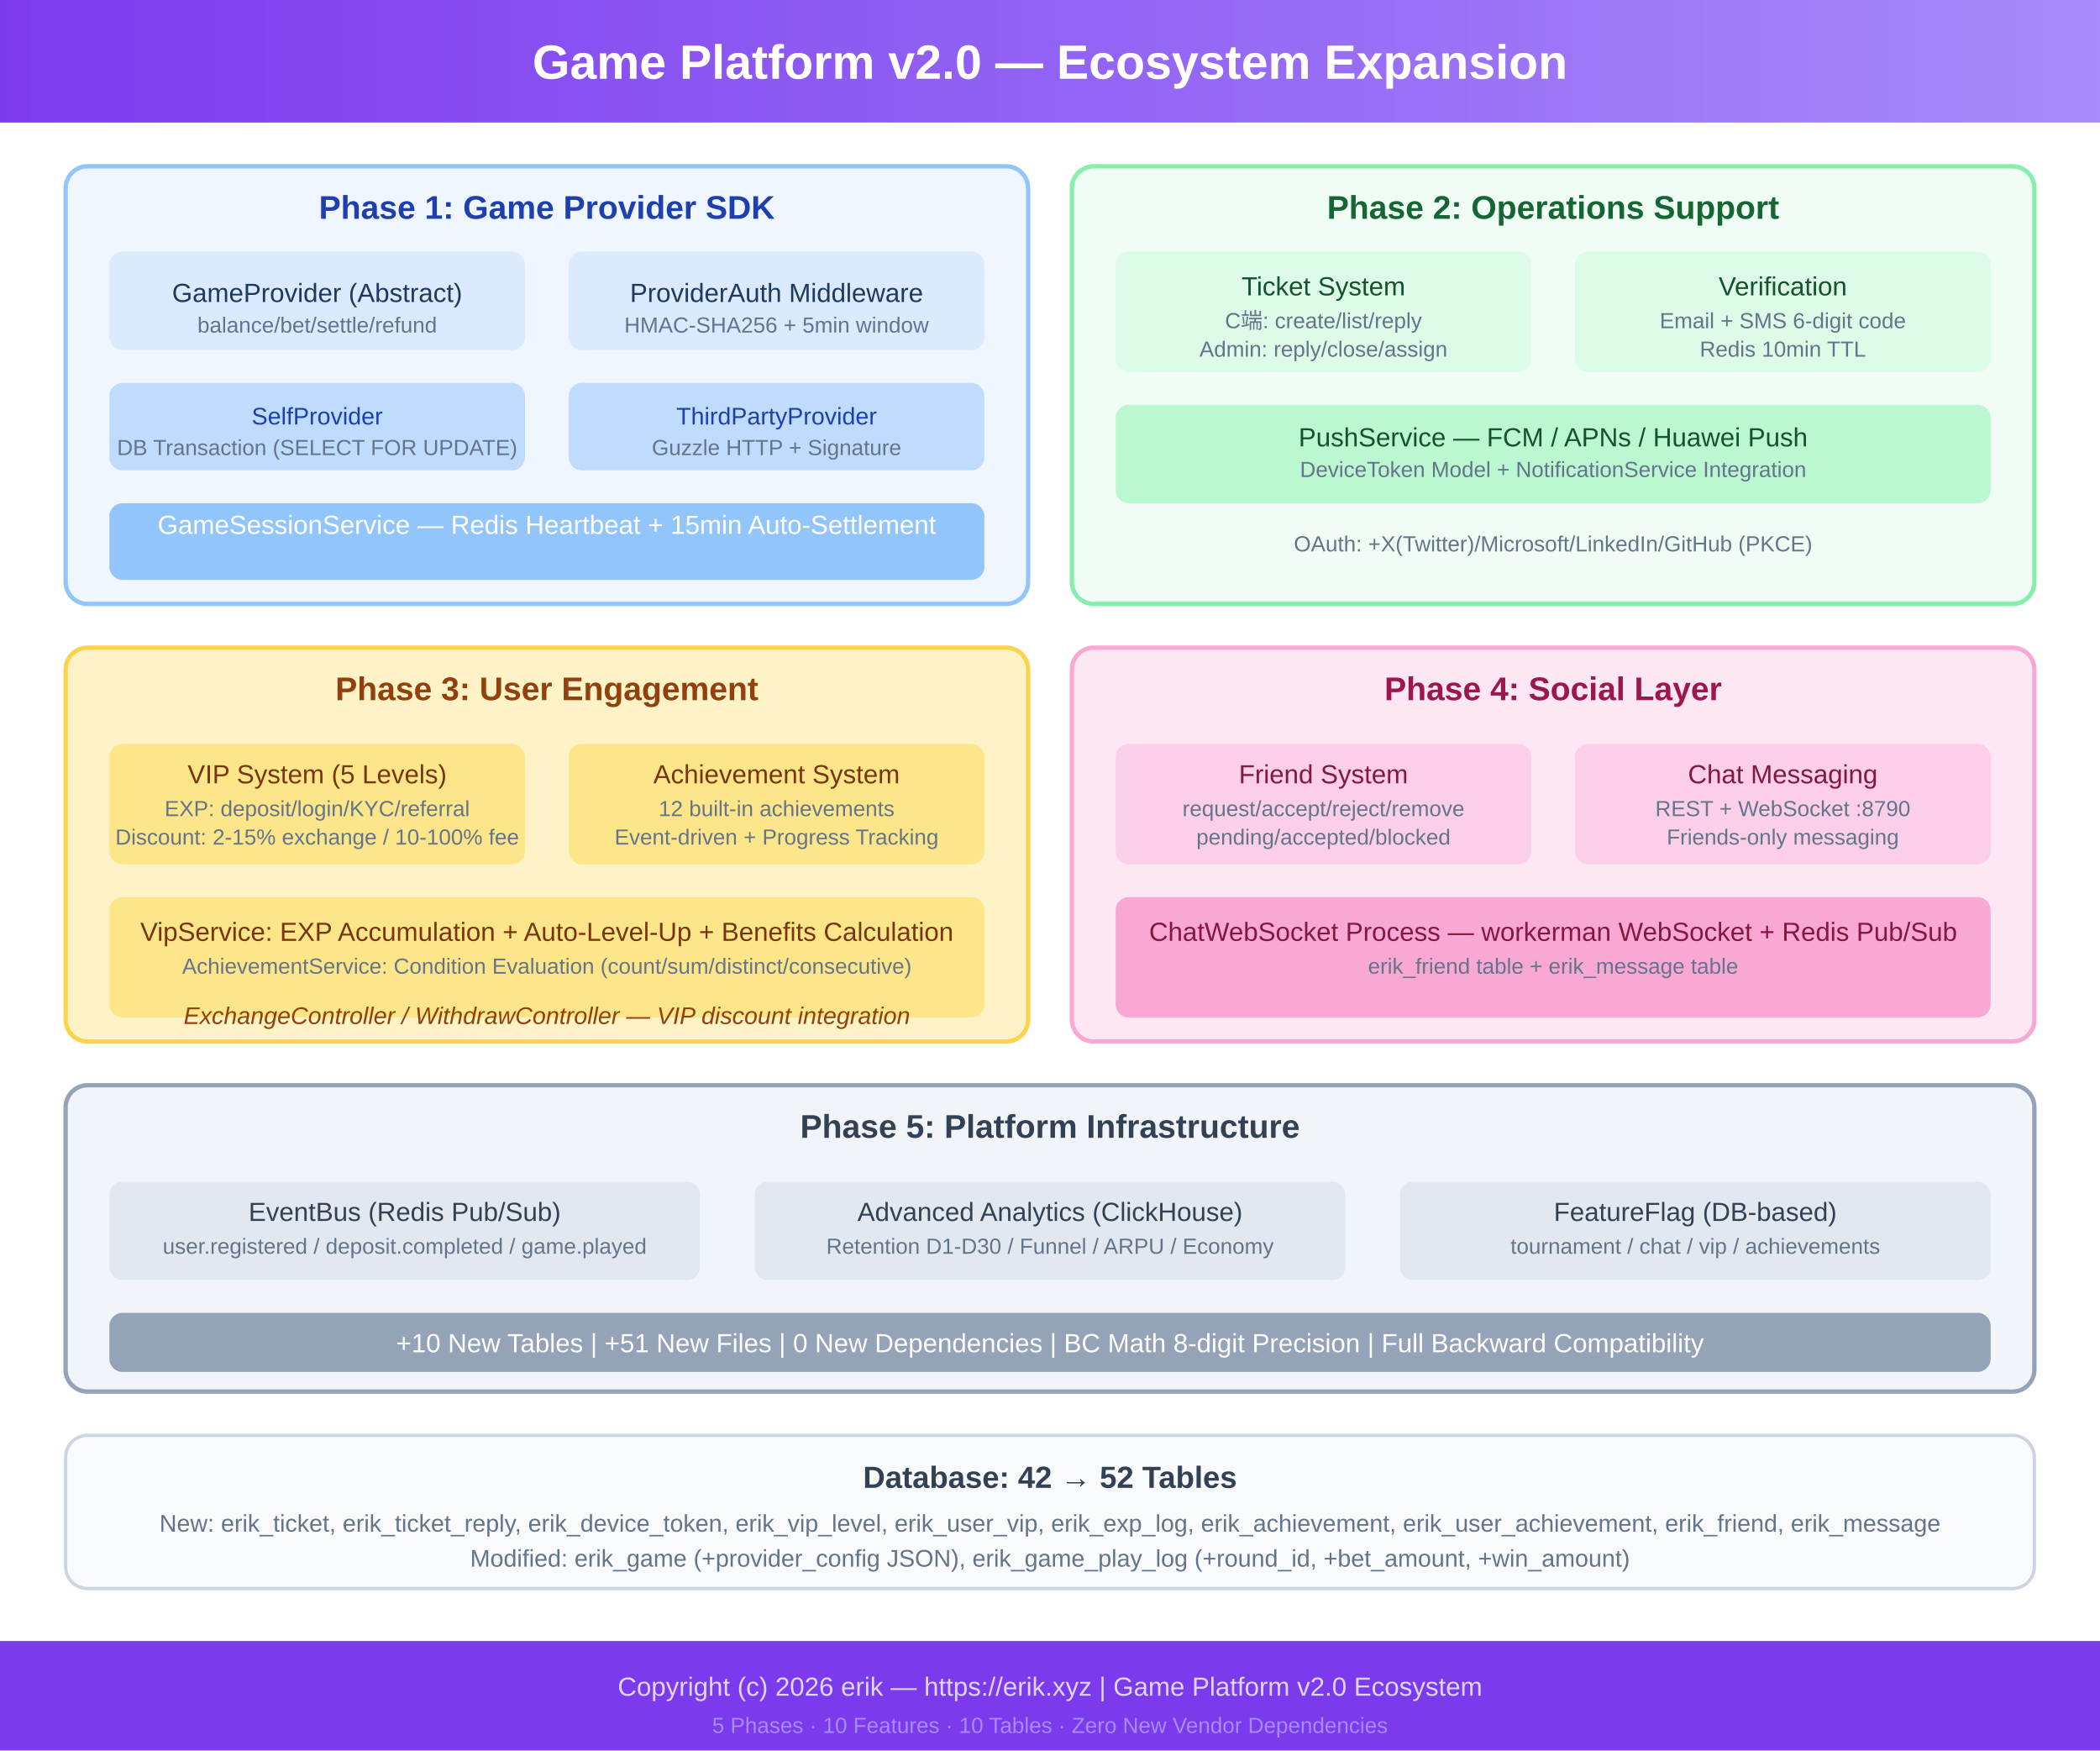
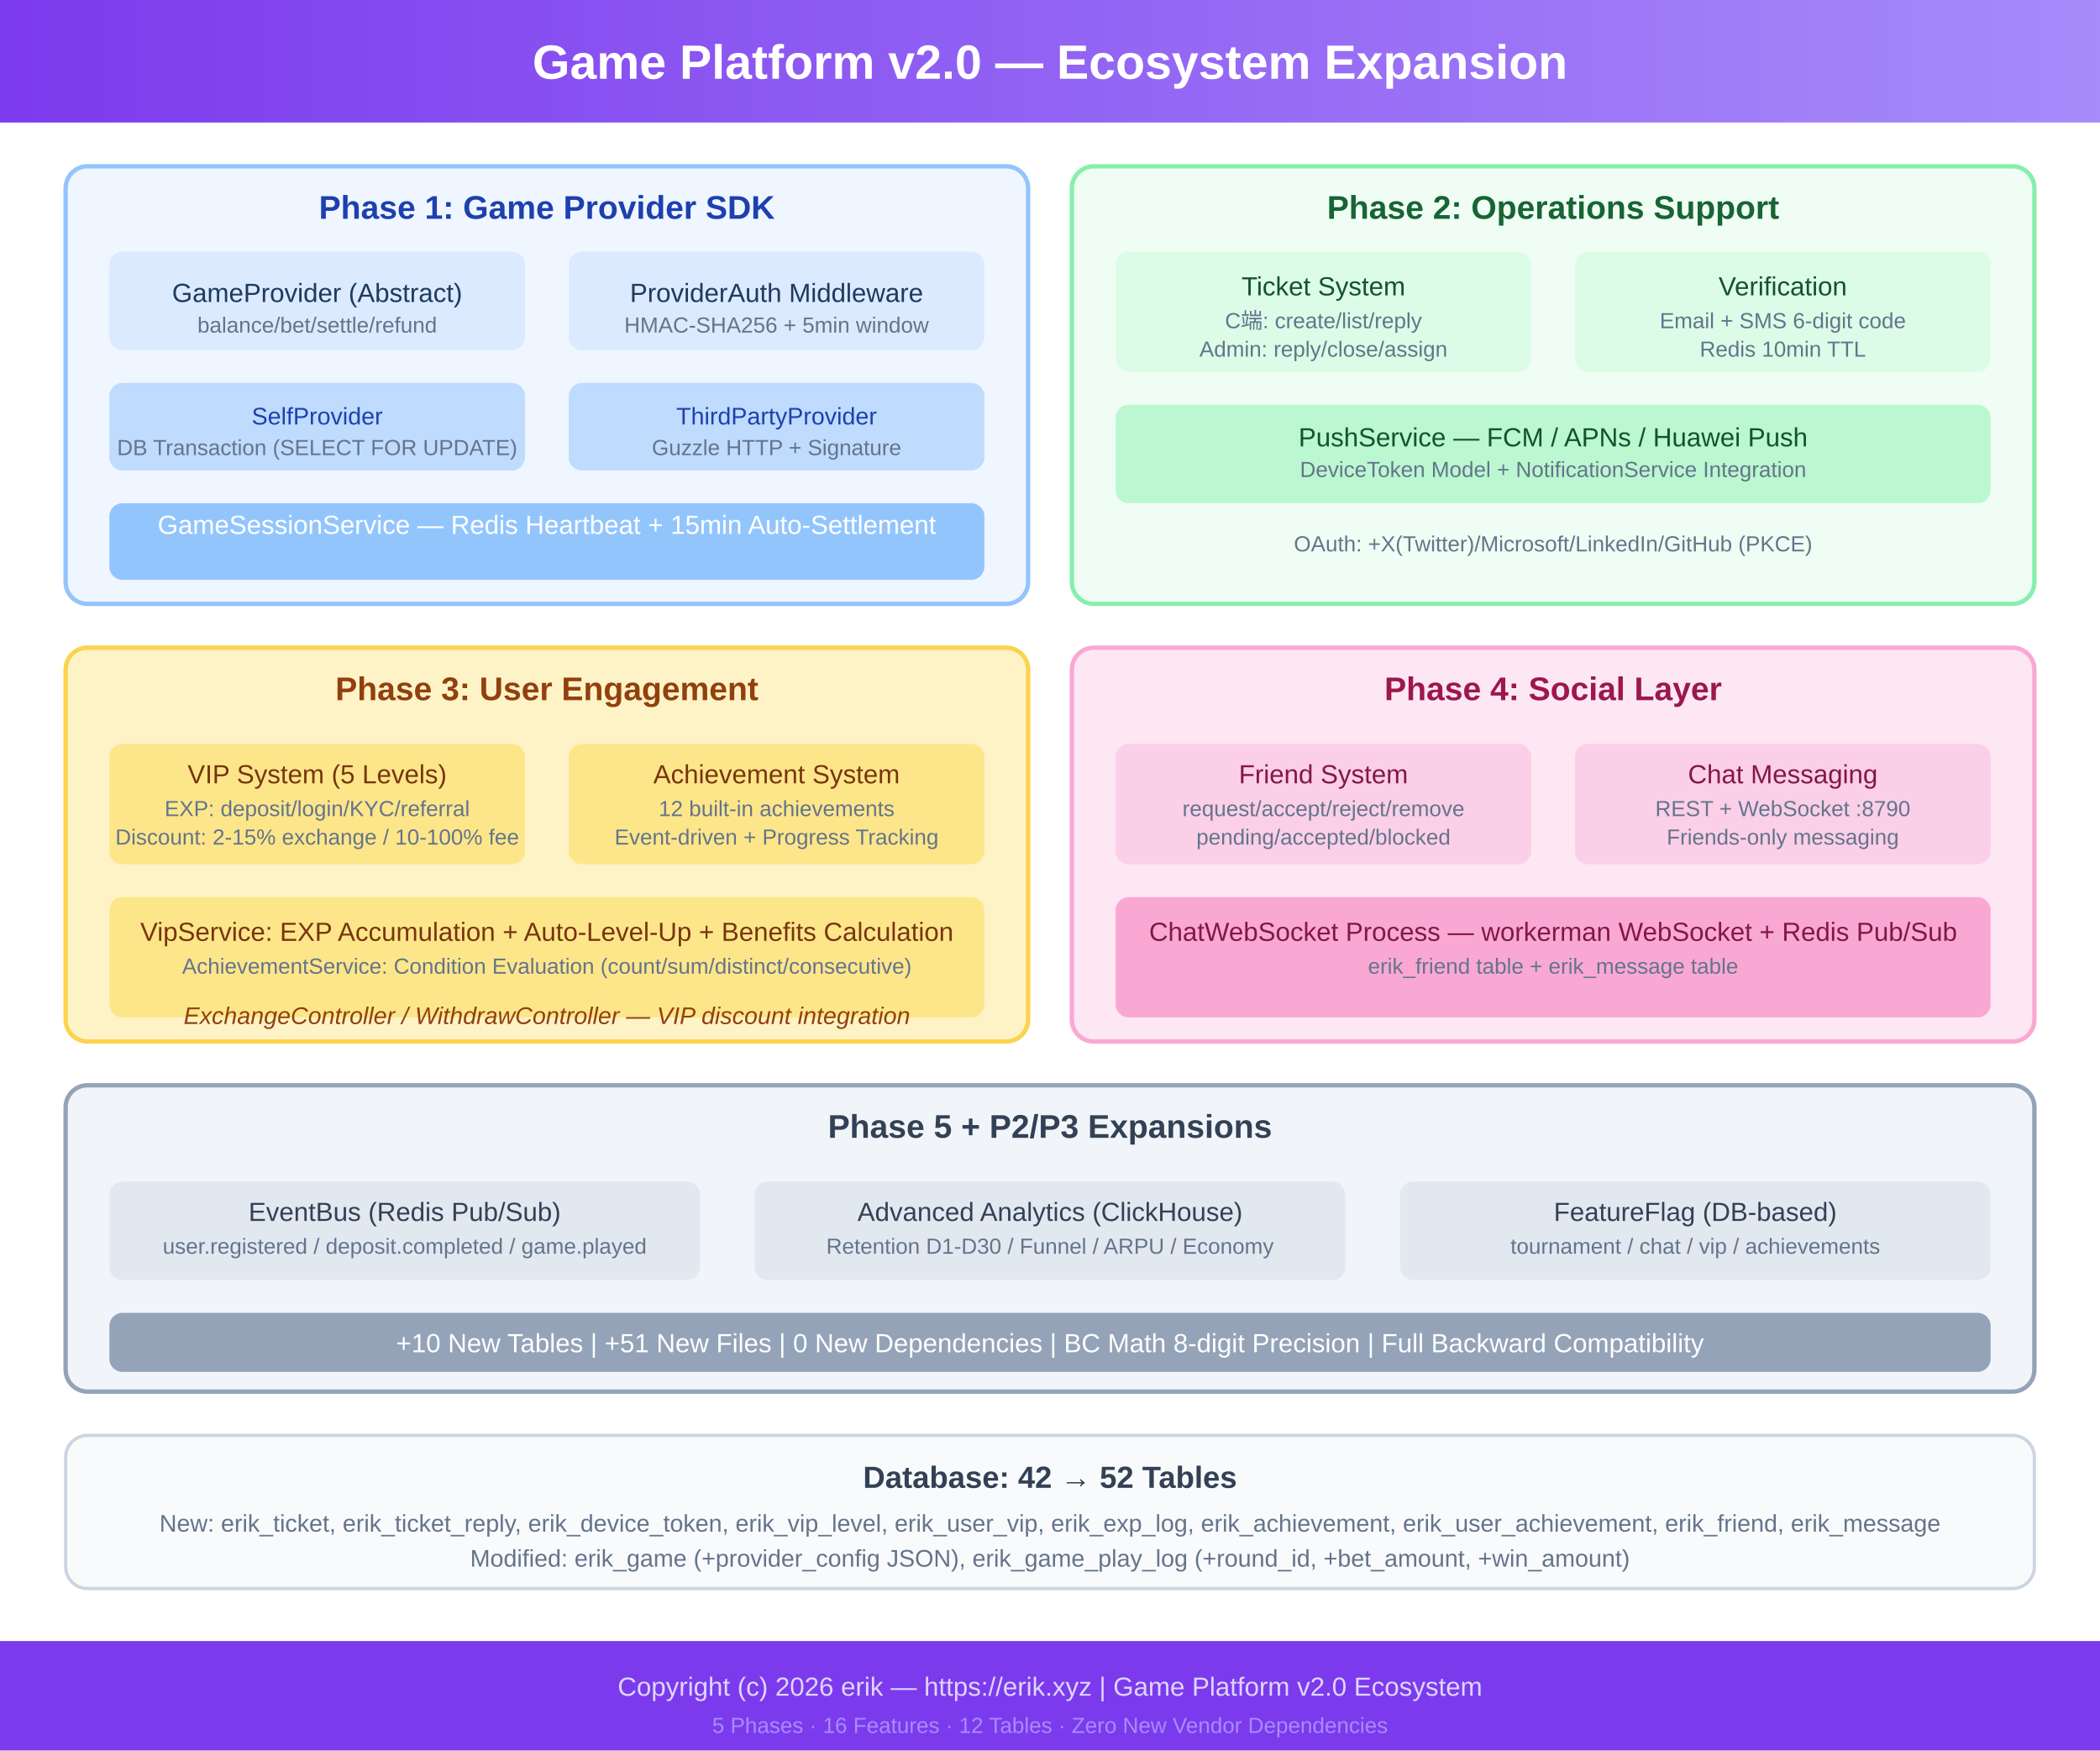
<svg xmlns="http://www.w3.org/2000/svg" viewBox="0 0 960 800" font-family="Arial, 'Noto Sans SC', sans-serif">
  <defs>
    <marker id="arrow" markerWidth="10" markerHeight="7" refX="10" refY="3.5" orient="auto">
      <polygon points="0 0, 10 3.5, 0 7" fill="#64748b" />
    </marker>
    <linearGradient id="hdr" x1="0" y1="0" x2="1" y2="0">
      <stop offset="0%" stop-color="#7c3aed" />
      <stop offset="100%" stop-color="#a78bfa" />
    </linearGradient>
    <linearGradient id="gradNew" x1="0" y1="0" x2="0" y2="1">
      <stop offset="0%" stop-color="#faf5ff" />
      <stop offset="100%" stop-color="#f3e8ff" />
    </linearGradient>
    <linearGradient id="gradProvider" x1="0" y1="0" x2="0" y2="1">
      <stop offset="0%" stop-color="#eff6ff" />
      <stop offset="100%" stop-color="#dbeafe" />
    </linearGradient>
  </defs>
  <rect width="960" height="800" fill="#ffffff" />
  <rect x="0" y="0" width="960" height="56" fill="url(#hdr)" />
  <text x="480" y="36" text-anchor="middle" fill="#fff" font-size="22" font-weight="bold">Game Platform v2.0 — Ecosystem Expansion</text>
  <rect x="30" y="76" width="440" height="200" rx="10" fill="#eff6ff" stroke="#93c5fd" stroke-width="2" />
  <text x="250" y="100" text-anchor="middle" fill="#1e40af" font-size="15" font-weight="bold">Phase 1: Game Provider SDK</text>
  <rect x="50" y="115" width="190" height="45" rx="6" fill="#dbeafe" />
  <text x="145" y="138" text-anchor="middle" fill="#1e3a5f" font-size="12">GameProvider (Abstract)</text>
  <text x="145" y="152" text-anchor="middle" fill="#64748b" font-size="10">balance/bet/settle/refund</text>
  <rect x="260" y="115" width="190" height="45" rx="6" fill="#dbeafe" />
  <text x="355" y="138" text-anchor="middle" fill="#1e3a5f" font-size="12">ProviderAuth Middleware</text>
  <text x="355" y="152" text-anchor="middle" fill="#64748b" font-size="10">HMAC-SHA256 + 5min window</text>
  <rect x="50" y="175" width="190" height="40" rx="6" fill="#bfdbfe" />
  <text x="145" y="194" text-anchor="middle" fill="#1e40af" font-size="11">SelfProvider</text>
  <text x="145" y="208" text-anchor="middle" fill="#64748b" font-size="10">DB Transaction (SELECT FOR UPDATE)</text>
  <rect x="260" y="175" width="190" height="40" rx="6" fill="#bfdbfe" />
  <text x="355" y="194" text-anchor="middle" fill="#1e40af" font-size="11">ThirdPartyProvider</text>
  <text x="355" y="208" text-anchor="middle" fill="#64748b" font-size="10">Guzzle HTTP + Signature</text>
  <rect x="50" y="230" width="400" height="35" rx="6" fill="#93c5fd" />
  <text x="250" y="244" text-anchor="middle" fill="#fff" font-size="12">GameSessionService — Redis Heartbeat + 15min Auto-Settlement</text>
  <rect x="490" y="76" width="440" height="200" rx="10" fill="#f0fdf4" stroke="#86efac" stroke-width="2" />
  <text x="710" y="100" text-anchor="middle" fill="#166534" font-size="15" font-weight="bold">Phase 2: Operations Support</text>
  <rect x="510" y="115" width="190" height="55" rx="6" fill="#dcfce7" />
  <text x="605" y="135" text-anchor="middle" fill="#14532d" font-size="12">Ticket System</text>
  <text x="605" y="150" text-anchor="middle" fill="#64748b" font-size="10">C端: create/list/reply</text>
  <text x="605" y="163" text-anchor="middle" fill="#64748b" font-size="10">Admin: reply/close/assign</text>
  <rect x="720" y="115" width="190" height="55" rx="6" fill="#dcfce7" />
  <text x="815" y="135" text-anchor="middle" fill="#14532d" font-size="12">Verification</text>
  <text x="815" y="150" text-anchor="middle" fill="#64748b" font-size="10">Email + SMS 6-digit code</text>
  <text x="815" y="163" text-anchor="middle" fill="#64748b" font-size="10">Redis 10min TTL</text>
  <rect x="510" y="185" width="400" height="45" rx="6" fill="#bbf7d0" />
  <text x="710" y="204" text-anchor="middle" fill="#14532d" font-size="12">PushService — FCM / APNs / Huawei Push</text>
  <text x="710" y="252" text-anchor="middle" fill="#64748b" font-size="10">OAuth: +X(Twitter)/Microsoft/LinkedIn/GitHub (PKCE)</text>
  <text x="710" y="218" text-anchor="middle" fill="#64748b" font-size="10">DeviceToken Model + NotificationService Integration</text>
  <rect x="30" y="296" width="440" height="180" rx="10" fill="#fef3c7" stroke="#fcd34d" stroke-width="2" />
  <text x="250" y="320" text-anchor="middle" fill="#92400e" font-size="15" font-weight="bold">Phase 3: User Engagement</text>
  <rect x="50" y="340" width="190" height="55" rx="6" fill="#fde68a" />
  <text x="145" y="358" text-anchor="middle" fill="#78350f" font-size="12">VIP System (5 Levels)</text>
  <text x="145" y="373" text-anchor="middle" fill="#64748b" font-size="10">EXP: deposit/login/KYC/referral</text>
  <text x="145" y="386" text-anchor="middle" fill="#64748b" font-size="10">Discount: 2-15% exchange / 10-100% fee</text>
  <rect x="260" y="340" width="190" height="55" rx="6" fill="#fde68a" />
  <text x="355" y="358" text-anchor="middle" fill="#78350f" font-size="12">Achievement System</text>
  <text x="355" y="373" text-anchor="middle" fill="#64748b" font-size="10">12 built-in achievements</text>
  <text x="355" y="386" text-anchor="middle" fill="#64748b" font-size="10">Event-driven + Progress Tracking</text>
  <rect x="50" y="410" width="400" height="55" rx="6" fill="#fde68a" />
  <text x="250" y="430" text-anchor="middle" fill="#78350f" font-size="12">VipService: EXP Accumulation + Auto-Level-Up + Benefits Calculation</text>
  <text x="250" y="445" text-anchor="middle" fill="#64748b" font-size="10">AchievementService: Condition Evaluation (count/sum/distinct/consecutive)</text>
  <text x="250" y="468" text-anchor="middle" fill="#92400e" font-size="11" font-style="italic">ExchangeController / WithdrawController — VIP discount integration</text>
  <rect x="490" y="296" width="440" height="180" rx="10" fill="#fce7f3" stroke="#f9a8d4" stroke-width="2" />
  <text x="710" y="320" text-anchor="middle" fill="#9d174d" font-size="15" font-weight="bold">Phase 4: Social Layer</text>
  <rect x="510" y="340" width="190" height="55" rx="6" fill="#fbcfe8" />
  <text x="605" y="358" text-anchor="middle" fill="#831843" font-size="12">Friend System</text>
  <text x="605" y="373" text-anchor="middle" fill="#64748b" font-size="10">request/accept/reject/remove</text>
  <text x="605" y="386" text-anchor="middle" fill="#64748b" font-size="10">pending/accepted/blocked</text>
  <rect x="720" y="340" width="190" height="55" rx="6" fill="#fbcfe8" />
  <text x="815" y="358" text-anchor="middle" fill="#831843" font-size="12">Chat Messaging</text>
  <text x="815" y="373" text-anchor="middle" fill="#64748b" font-size="10">REST + WebSocket :8790</text>
  <text x="815" y="386" text-anchor="middle" fill="#64748b" font-size="10">Friends-only messaging</text>
  <rect x="510" y="410" width="400" height="55" rx="6" fill="#f9a8d4" />
  <text x="710" y="430" text-anchor="middle" fill="#831843" font-size="12">ChatWebSocket Process — workerman WebSocket + Redis Pub/Sub</text>
  <text x="710" y="445" text-anchor="middle" fill="#64748b" font-size="10">erik_friend table + erik_message table</text>
  <rect x="30" y="496" width="900" height="140" rx="10" fill="#f1f5f9" stroke="#94a3b8" stroke-width="2" />
-   <text x="480" y="520" text-anchor="middle" fill="#334155" font-size="15" font-weight="bold">Phase 5: Platform Infrastructure</text>
+   <text x="480" y="520" text-anchor="middle" fill="#334155" font-size="15" font-weight="bold">Phase 5 + P2/P3 Expansions</text>
  <rect x="50" y="540" width="270" height="45" rx="6" fill="#e2e8f0" />
  <text x="185" y="558" text-anchor="middle" fill="#334155" font-size="12">EventBus (Redis Pub/Sub)</text>
  <text x="185" y="573" text-anchor="middle" fill="#64748b" font-size="10">user.registered / deposit.completed / game.played</text>
  <rect x="345" y="540" width="270" height="45" rx="6" fill="#e2e8f0" />
  <text x="480" y="558" text-anchor="middle" fill="#334155" font-size="12">Advanced Analytics (ClickHouse)</text>
  <text x="480" y="573" text-anchor="middle" fill="#64748b" font-size="10">Retention D1-D30 / Funnel / ARPU / Economy</text>
  <rect x="640" y="540" width="270" height="45" rx="6" fill="#e2e8f0" />
  <text x="775" y="558" text-anchor="middle" fill="#334155" font-size="12">FeatureFlag (DB-based)</text>
  <text x="775" y="573" text-anchor="middle" fill="#64748b" font-size="10">tournament / chat / vip / achievements</text>
  <rect x="50" y="600" width="860" height="27" rx="6" fill="#94a3b8" />
  <text x="480" y="618" text-anchor="middle" fill="#fff" font-size="12">+10 New Tables  |  +51 New Files  |  0 New Dependencies  |  BC Math 8-digit Precision  |  Full Backward Compatibility</text>
  <rect x="30" y="656" width="900" height="70" rx="10" fill="#f8fafc" stroke="#cbd5e1" stroke-width="1.5" />
  <text x="480" y="680" text-anchor="middle" fill="#334155" font-size="14" font-weight="bold">Database: 42 → 52 Tables</text>
  <text x="480" y="700" text-anchor="middle" fill="#64748b" font-size="11">New: erik_ticket, erik_ticket_reply, erik_device_token, erik_vip_level, erik_user_vip, erik_exp_log, erik_achievement, erik_user_achievement, erik_friend, erik_message</text>
  <text x="480" y="716" text-anchor="middle" fill="#64748b" font-size="11">Modified: erik_game (+provider_config JSON), erik_game_play_log (+round_id, +bet_amount, +win_amount)</text>
  <rect x="0" y="750" width="960" height="50" fill="#7c3aed" />
  <text x="480" y="775" text-anchor="middle" fill="#ddd6fe" font-size="12">Copyright (c) 2026 erik — https://erik.xyz | Game Platform v2.0 Ecosystem</text>
-   <text x="480" y="792" text-anchor="middle" fill="#a78bfa" font-size="10">5 Phases · 10 Features · 10 Tables · Zero New Vendor Dependencies</text>
+   <text x="480" y="792" text-anchor="middle" fill="#a78bfa" font-size="10">5 Phases · 16 Features · 12 Tables · Zero New Vendor Dependencies</text>
</svg>
